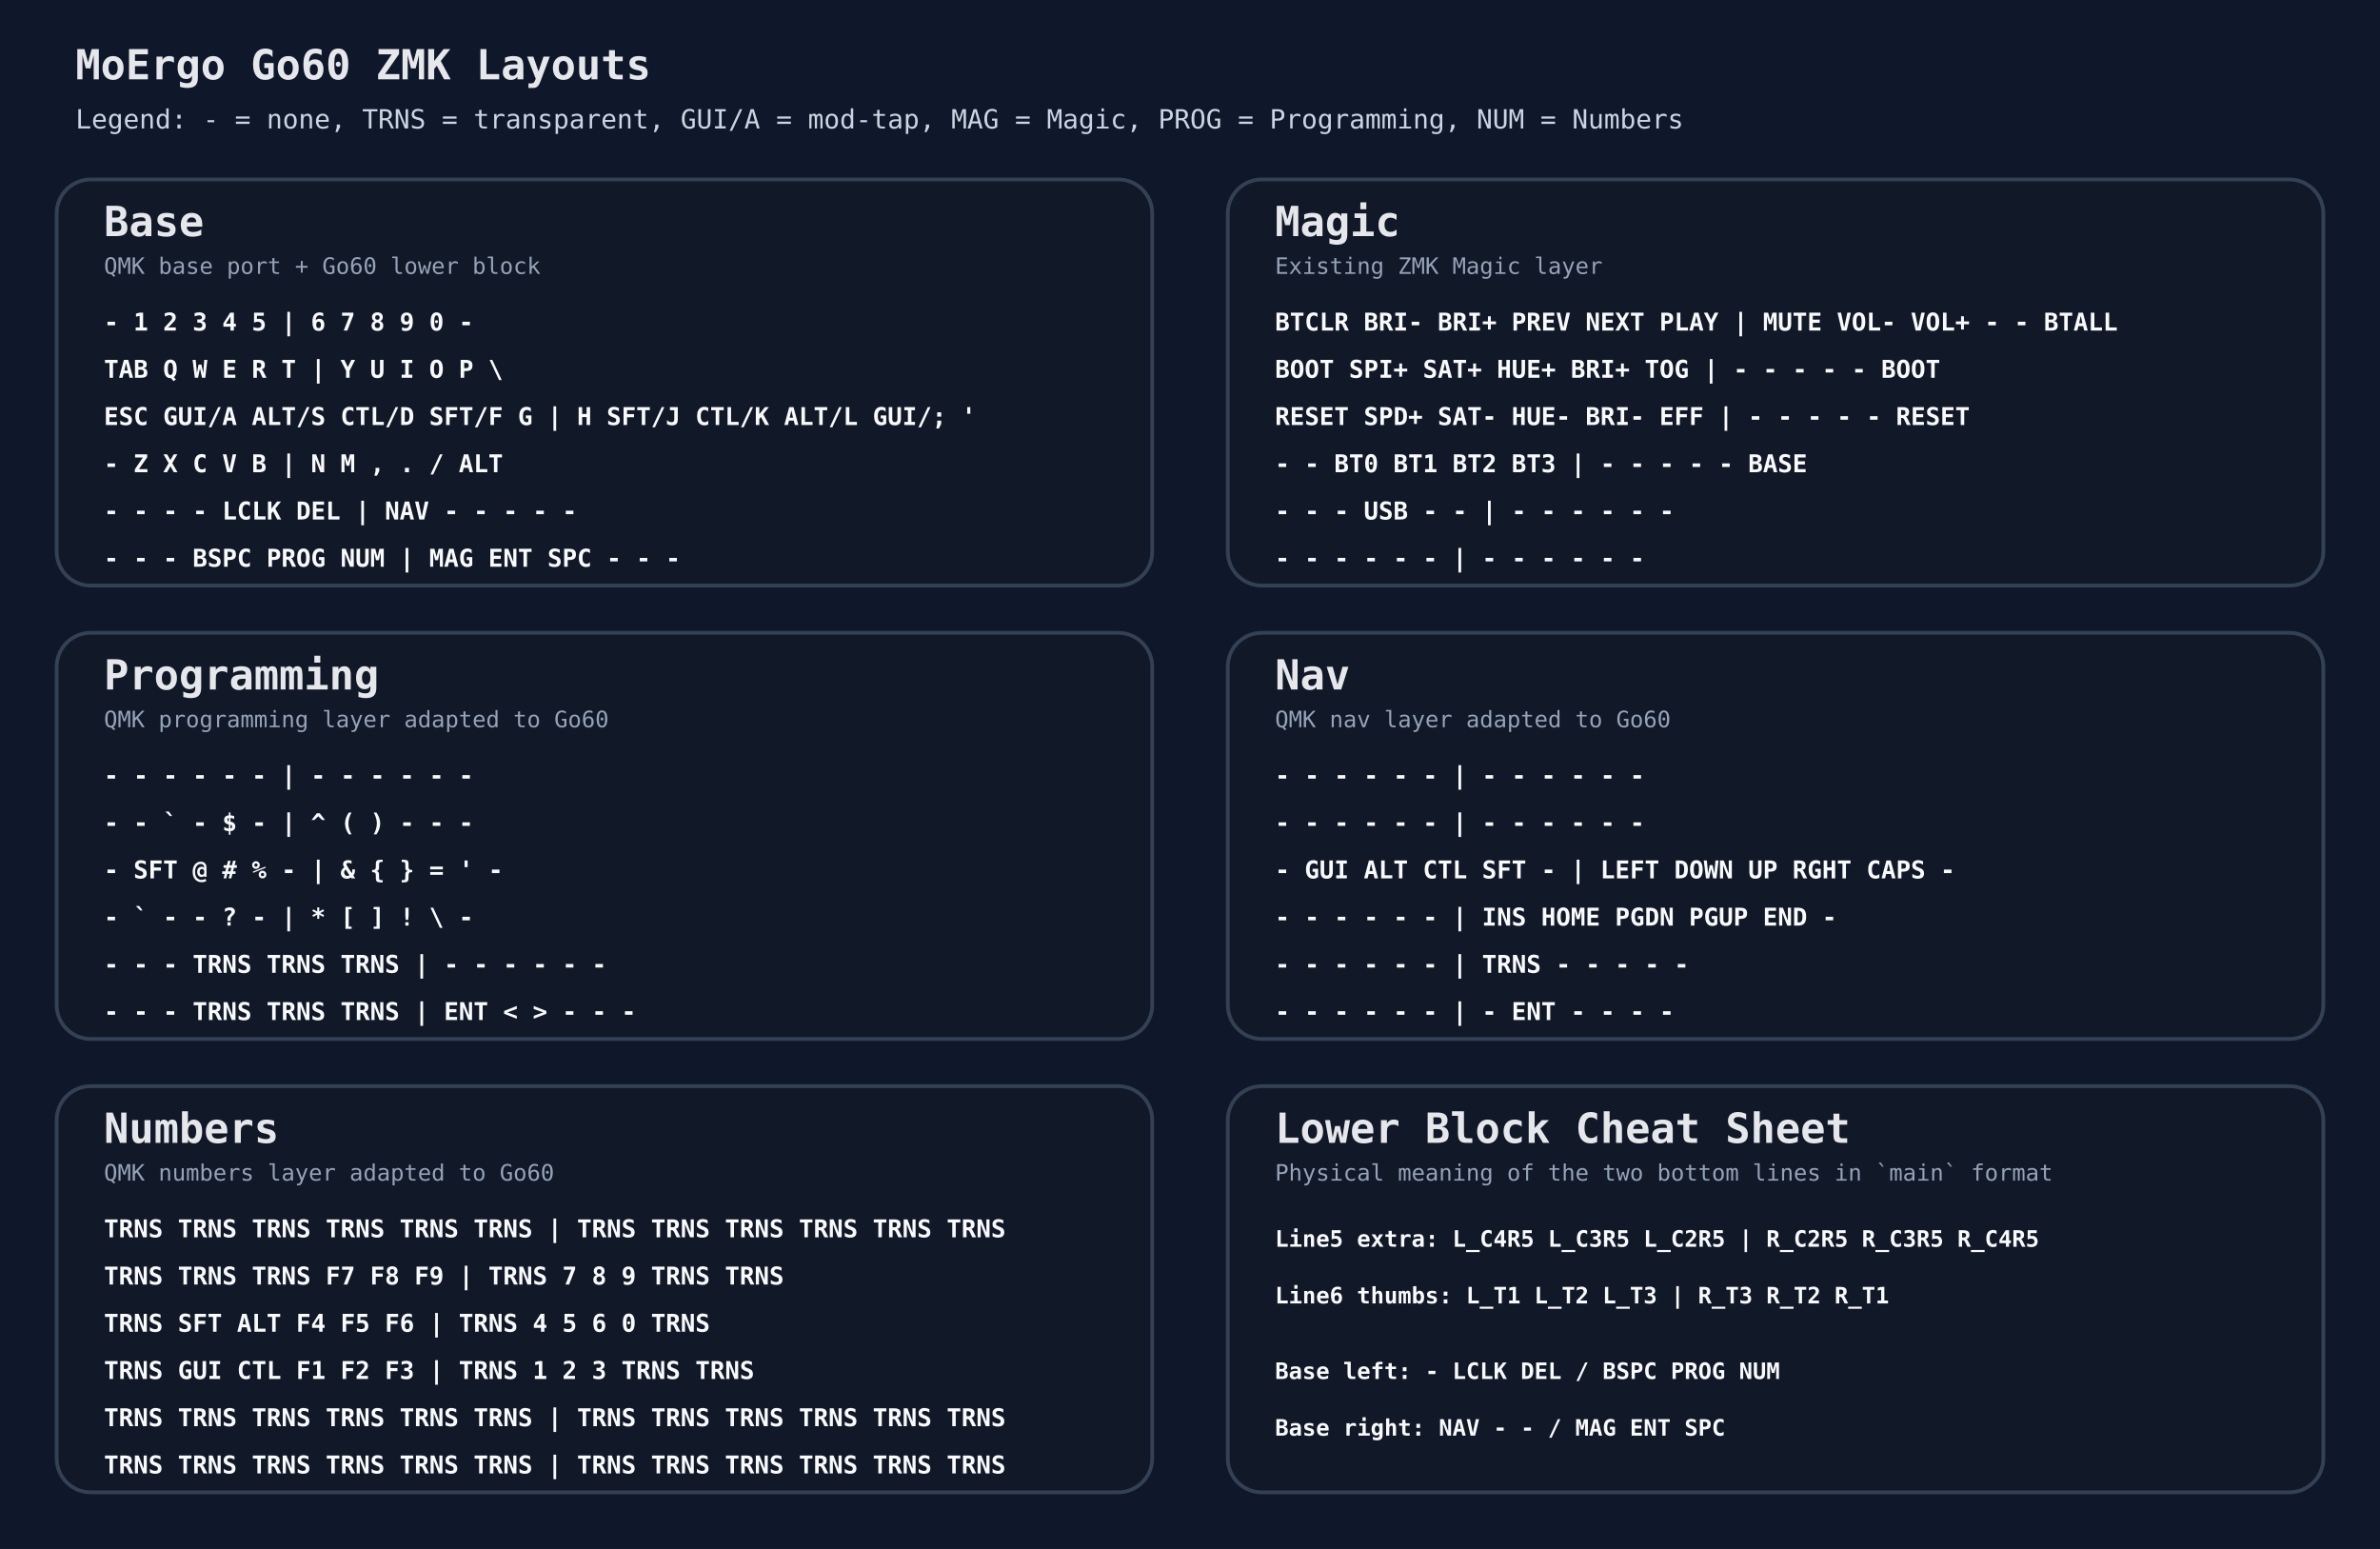
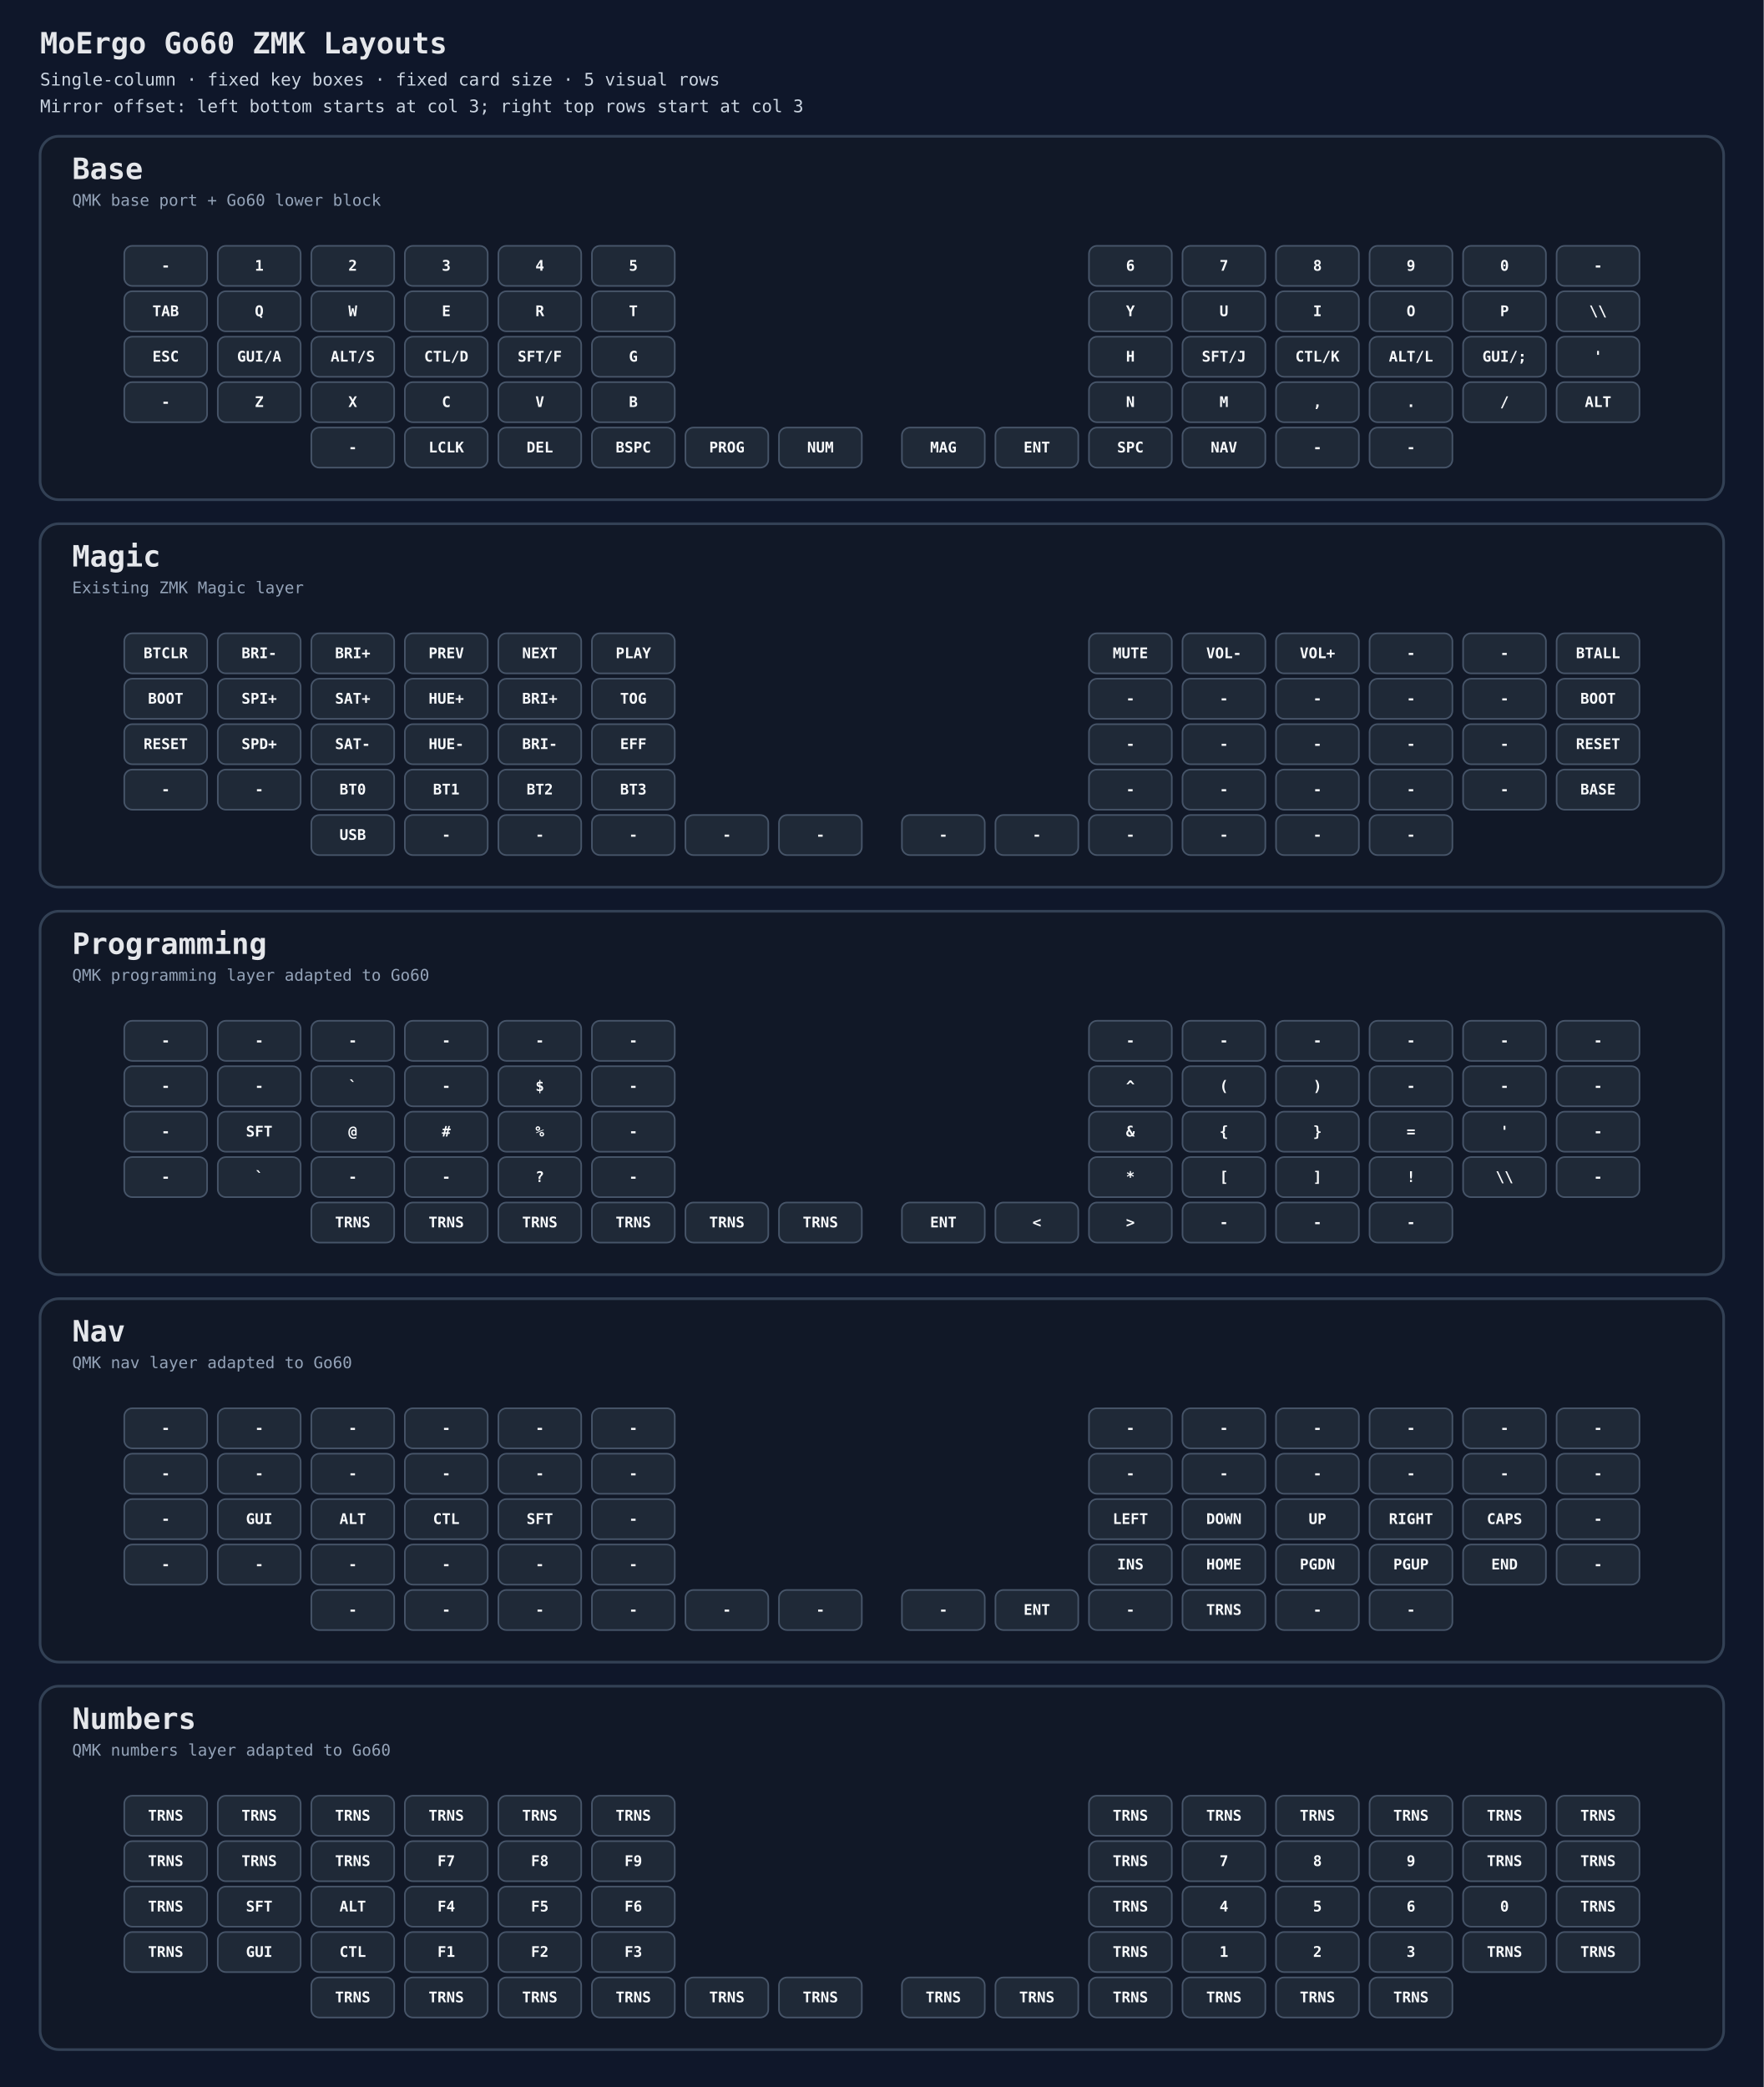
- <svg xmlns="http://www.w3.org/2000/svg" width="1260" height="820" viewBox="0 0 1260 820">
+ <svg xmlns="http://www.w3.org/2000/svg" width="1320" height="1562" viewBox="0 0 1320 1562">
  <style>
    .bg { fill: #0f172a; }
-     .card { fill: #111827; stroke: #334155; stroke-width: 2; rx: 18; ry: 18; }
+     .card { fill: #111827; stroke: #334155; stroke-width: 2; rx: 14; ry: 14; }
+     .key { fill: #1f2937; stroke: #475569; stroke-width: 1.2; rx: 6; ry: 6; }
    .title { fill: #e5e7eb; font: 700 22px ui-monospace, SFMono-Regular, Menlo, monospace; }
    .subtitle { fill: #94a3b8; font: 500 12px ui-monospace, SFMono-Regular, Menlo, monospace; }
-     .row { fill: #f8fafc; font: 600 13px ui-monospace, SFMono-Regular, Menlo, monospace; white-space: pre; }
-     .row-sm { fill: #f8fafc; font: 600 12px ui-monospace, SFMono-Regular, Menlo, monospace; white-space: pre; }
-     .legend { fill: #cbd5e1; font: 500 14px ui-monospace, SFMono-Regular, Menlo, monospace; }
+     .k { fill: #f8fafc; font: 600 11px ui-monospace, SFMono-Regular, Menlo, monospace; text-anchor: middle; dominant-baseline: middle; }
+     .legend { fill: #cbd5e1; font: 500 13px ui-monospace, SFMono-Regular, Menlo, monospace; }
  </style>
-   <rect class="bg" x="0" y="0" width="1260" height="820" />
-   <text class="title" x="40" y="42">MoErgo Go60 ZMK Layouts</text>
-   <text class="legend" x="40" y="68">Legend: - = none, TRNS = transparent, GUI/A = mod-tap, MAG = Magic, PROG = Programming, NUM = Numbers</text>
-   <rect class="card" x="30" y="95" width="580" height="215" />
-   <text class="title" x="55" y="125">Base</text>
-   <text class="subtitle" x="55" y="145">QMK base port + Go60 lower block</text>
-   <text class="row" x="55" y="175">-    1    2    3    4    5     |   6    7    8    9    0    -</text>
-   <text class="row" x="55" y="200">TAB  Q    W    E    R    T     |   Y    U    I    O    P    \</text>
-   <text class="row" x="55" y="225">ESC  GUI/A ALT/S CTL/D SFT/F G | H SFT/J CTL/K ALT/L GUI/; '</text>
-   <text class="row" x="55" y="250">-    Z    X    C    V    B     |   N    M    ,    .    /    ALT</text>
-   <text class="row" x="55" y="275">-    -    -    -    LCLK DEL   |   NAV  -    -    -    -    -</text>
-   <text class="row" x="55" y="300">-    -    -    BSPC PROG NUM   |   MAG  ENT  SPC  -    -    -</text>
-   <rect class="card" x="650" y="95" width="580" height="215" />
-   <text class="title" x="675" y="125">Magic</text>
-   <text class="subtitle" x="675" y="145">Existing ZMK Magic layer</text>
-   <text class="row" x="675" y="175">BTCLR BRI- BRI+ PREV NEXT PLAY | MUTE VOL- VOL+ - - BTALL</text>
-   <text class="row" x="675" y="200">BOOT  SPI+ SAT+ HUE+ BRI+ TOG  | -    -    -    -    - BOOT</text>
-   <text class="row" x="675" y="225">RESET SPD+ SAT- HUE- BRI- EFF  | -    -    -    -    - RESET</text>
-   <text class="row" x="675" y="250">-     -    BT0  BT1  BT2  BT3  | -    -    -    -    - BASE</text>
-   <text class="row" x="675" y="275">-    -    -    USB  -    -     |   -    -    -    -    -    -</text>
-   <text class="row" x="675" y="300">-    -    -    -    -    -     |   -    -    -    -    -    -</text>
-   <rect class="card" x="30" y="335" width="580" height="215" />
-   <text class="title" x="55" y="365">Programming</text>
-   <text class="subtitle" x="55" y="385">QMK programming layer adapted to Go60</text>
-   <text class="row" x="55" y="415">-    -    -    -    -    -    |   -    -    -    -    -    -</text>
-   <text class="row" x="55" y="440">-    -    `    -    $    -    |   ^    (    )    -    -    -</text>
-   <text class="row" x="55" y="465">-    SFT  @    #    %    -    |   &amp;    {    }    =    '    -</text>
-   <text class="row" x="55" y="490">-    `    -    -    ?    -    |   *    [    ]    !    \    -</text>
-   <text class="row" x="55" y="515">-    -    -    TRNS TRNS TRNS |   -    -    -    -    -    -</text>
-   <text class="row" x="55" y="540">-    -    -    TRNS TRNS TRNS |   ENT  &lt;    &gt;    -    -    -</text>
-   <rect class="card" x="650" y="335" width="580" height="215" />
-   <text class="title" x="675" y="365">Nav</text>
-   <text class="subtitle" x="675" y="385">QMK nav layer adapted to Go60</text>
-   <text class="row" x="675" y="415">-    -    -    -    -    -   |   -    -    -    -    -    -</text>
-   <text class="row" x="675" y="440">-    -    -    -    -    -   |   -    -    -    -    -    -</text>
-   <text class="row" x="675" y="465">-    GUI  ALT  CTL  SFT  -   |   LEFT DOWN UP   RGHT CAPS -</text>
-   <text class="row" x="675" y="490">-    -    -    -    -    -   |   INS  HOME PGDN PGUP END  -</text>
-   <text class="row" x="675" y="515">-    -    -    -    -    -   |   TRNS -    -    -    -    -</text>
-   <text class="row" x="675" y="540">-    -    -    -    -    -   |   -    ENT  -    -    -    -</text>
-   <rect class="card" x="30" y="575" width="580" height="215" />
-   <text class="title" x="55" y="605">Numbers</text>
-   <text class="subtitle" x="55" y="625">QMK numbers layer adapted to Go60</text>
-   <text class="row" x="55" y="655">TRNS TRNS TRNS TRNS TRNS TRNS | TRNS TRNS TRNS TRNS TRNS TRNS</text>
-   <text class="row" x="55" y="680">TRNS TRNS TRNS F7   F8   F9   | TRNS 7    8    9    TRNS TRNS</text>
-   <text class="row" x="55" y="705">TRNS SFT  ALT  F4   F5   F6   | TRNS 4    5    6    0    TRNS</text>
-   <text class="row" x="55" y="730">TRNS GUI  CTL  F1   F2   F3   | TRNS 1    2    3    TRNS TRNS</text>
-   <text class="row" x="55" y="755">TRNS TRNS TRNS TRNS TRNS TRNS | TRNS TRNS TRNS TRNS TRNS TRNS</text>
-   <text class="row" x="55" y="780">TRNS TRNS TRNS TRNS TRNS TRNS | TRNS TRNS TRNS TRNS TRNS TRNS</text>
-   <rect class="card" x="650" y="575" width="580" height="215" />
-   <text class="title" x="675" y="605">Lower Block Cheat Sheet</text>
-   <text class="subtitle" x="675" y="625">Physical meaning of the two bottom lines in `main` format</text>
-   <text class="row-sm" x="675" y="660">Line5 extra: L_C4R5 L_C3R5 L_C2R5 | R_C2R5 R_C3R5 R_C4R5</text>
-   <text class="row-sm" x="675" y="690">Line6 thumbs: L_T1 L_T2 L_T3 | R_T3 R_T2 R_T1</text>
-   <text class="row-sm" x="675" y="730">Base left:  - LCLK DEL / BSPC PROG NUM</text>
-   <text class="row-sm" x="675" y="760">Base right: NAV - - / MAG ENT SPC</text>
+   <rect class="bg" x="0" y="0" width="1320" height="1562" />
+   <text class="title" x="30" y="40">MoErgo Go60 ZMK Layouts</text>
+   <text class="legend" x="30" y="64">Single-column · fixed key boxes · fixed card size · 5 visual rows</text>
+   <text class="legend" x="30" y="84">Mirror offset: left bottom starts at col 3; right top rows start at col 3</text>
+   <g>
+     <rect class="card" x="30" y="102" width="1260" height="272" />
+     <text class="title" x="54" y="134">Base</text>
+     <text class="subtitle" x="54" y="154">QMK base port + Go60 lower block</text>
+     <rect class="key" x="93.0" y="184.0" width="62" height="30" />
+     <text class="k" x="124.0" y="199.5">-</text>
+     <rect class="key" x="163.0" y="184.0" width="62" height="30" />
+     <text class="k" x="194.0" y="199.5">1</text>
+     <rect class="key" x="233.0" y="184.0" width="62" height="30" />
+     <text class="k" x="264.0" y="199.5">2</text>
+     <rect class="key" x="303.0" y="184.0" width="62" height="30" />
+     <text class="k" x="334.0" y="199.5">3</text>
+     <rect class="key" x="373.0" y="184.0" width="62" height="30" />
+     <text class="k" x="404.0" y="199.5">4</text>
+     <rect class="key" x="443.0" y="184.0" width="62" height="30" />
+     <text class="k" x="474.0" y="199.5">5</text>
+     <rect class="key" x="815.0" y="184.0" width="62" height="30" />
+     <text class="k" x="846.0" y="199.5">6</text>
+     <rect class="key" x="885.0" y="184.0" width="62" height="30" />
+     <text class="k" x="916.0" y="199.5">7</text>
+     <rect class="key" x="955.0" y="184.0" width="62" height="30" />
+     <text class="k" x="986.0" y="199.5">8</text>
+     <rect class="key" x="1025.0" y="184.0" width="62" height="30" />
+     <text class="k" x="1056.0" y="199.5">9</text>
+     <rect class="key" x="1095.0" y="184.0" width="62" height="30" />
+     <text class="k" x="1126.0" y="199.5">0</text>
+     <rect class="key" x="1165.0" y="184.0" width="62" height="30" />
+     <text class="k" x="1196.0" y="199.5">-</text>
+     <rect class="key" x="93.0" y="218.0" width="62" height="30" />
+     <text class="k" x="124.0" y="233.5">TAB</text>
+     <rect class="key" x="163.0" y="218.0" width="62" height="30" />
+     <text class="k" x="194.0" y="233.5">Q</text>
+     <rect class="key" x="233.0" y="218.0" width="62" height="30" />
+     <text class="k" x="264.0" y="233.5">W</text>
+     <rect class="key" x="303.0" y="218.0" width="62" height="30" />
+     <text class="k" x="334.0" y="233.5">E</text>
+     <rect class="key" x="373.0" y="218.0" width="62" height="30" />
+     <text class="k" x="404.0" y="233.5">R</text>
+     <rect class="key" x="443.0" y="218.0" width="62" height="30" />
+     <text class="k" x="474.0" y="233.5">T</text>
+     <rect class="key" x="815.0" y="218.0" width="62" height="30" />
+     <text class="k" x="846.0" y="233.5">Y</text>
+     <rect class="key" x="885.0" y="218.0" width="62" height="30" />
+     <text class="k" x="916.0" y="233.5">U</text>
+     <rect class="key" x="955.0" y="218.0" width="62" height="30" />
+     <text class="k" x="986.0" y="233.5">I</text>
+     <rect class="key" x="1025.0" y="218.0" width="62" height="30" />
+     <text class="k" x="1056.0" y="233.5">O</text>
+     <rect class="key" x="1095.0" y="218.0" width="62" height="30" />
+     <text class="k" x="1126.0" y="233.5">P</text>
+     <rect class="key" x="1165.0" y="218.0" width="62" height="30" />
+     <text class="k" x="1196.0" y="233.5">\\</text>
+     <rect class="key" x="93.0" y="252.0" width="62" height="30" />
+     <text class="k" x="124.0" y="267.5">ESC</text>
+     <rect class="key" x="163.0" y="252.0" width="62" height="30" />
+     <text class="k" x="194.0" y="267.5">GUI/A</text>
+     <rect class="key" x="233.0" y="252.0" width="62" height="30" />
+     <text class="k" x="264.0" y="267.5">ALT/S</text>
+     <rect class="key" x="303.0" y="252.0" width="62" height="30" />
+     <text class="k" x="334.0" y="267.5">CTL/D</text>
+     <rect class="key" x="373.0" y="252.0" width="62" height="30" />
+     <text class="k" x="404.0" y="267.5">SFT/F</text>
+     <rect class="key" x="443.0" y="252.0" width="62" height="30" />
+     <text class="k" x="474.0" y="267.5">G</text>
+     <rect class="key" x="815.0" y="252.0" width="62" height="30" />
+     <text class="k" x="846.0" y="267.5">H</text>
+     <rect class="key" x="885.0" y="252.0" width="62" height="30" />
+     <text class="k" x="916.0" y="267.5">SFT/J</text>
+     <rect class="key" x="955.0" y="252.0" width="62" height="30" />
+     <text class="k" x="986.0" y="267.5">CTL/K</text>
+     <rect class="key" x="1025.0" y="252.0" width="62" height="30" />
+     <text class="k" x="1056.0" y="267.5">ALT/L</text>
+     <rect class="key" x="1095.0" y="252.0" width="62" height="30" />
+     <text class="k" x="1126.0" y="267.5">GUI/;</text>
+     <rect class="key" x="1165.0" y="252.0" width="62" height="30" />
+     <text class="k" x="1196.0" y="267.5">'</text>
+     <rect class="key" x="93.0" y="286.0" width="62" height="30" />
+     <text class="k" x="124.0" y="301.5">-</text>
+     <rect class="key" x="163.0" y="286.0" width="62" height="30" />
+     <text class="k" x="194.0" y="301.5">Z</text>
+     <rect class="key" x="233.0" y="286.0" width="62" height="30" />
+     <text class="k" x="264.0" y="301.5">X</text>
+     <rect class="key" x="303.0" y="286.0" width="62" height="30" />
+     <text class="k" x="334.0" y="301.5">C</text>
+     <rect class="key" x="373.0" y="286.0" width="62" height="30" />
+     <text class="k" x="404.0" y="301.5">V</text>
+     <rect class="key" x="443.0" y="286.0" width="62" height="30" />
+     <text class="k" x="474.0" y="301.5">B</text>
+     <rect class="key" x="815.0" y="286.0" width="62" height="30" />
+     <text class="k" x="846.0" y="301.5">N</text>
+     <rect class="key" x="885.0" y="286.0" width="62" height="30" />
+     <text class="k" x="916.0" y="301.5">M</text>
+     <rect class="key" x="955.0" y="286.0" width="62" height="30" />
+     <text class="k" x="986.0" y="301.5">,</text>
+     <rect class="key" x="1025.0" y="286.0" width="62" height="30" />
+     <text class="k" x="1056.0" y="301.5">.</text>
+     <rect class="key" x="1095.0" y="286.0" width="62" height="30" />
+     <text class="k" x="1126.0" y="301.5">/</text>
+     <rect class="key" x="1165.0" y="286.0" width="62" height="30" />
+     <text class="k" x="1196.0" y="301.5">ALT</text>
+     <rect class="key" x="233.0" y="320.0" width="62" height="30" />
+     <text class="k" x="264.0" y="335.5">-</text>
+     <rect class="key" x="303.0" y="320.0" width="62" height="30" />
+     <text class="k" x="334.0" y="335.5">LCLK</text>
+     <rect class="key" x="373.0" y="320.0" width="62" height="30" />
+     <text class="k" x="404.0" y="335.5">DEL</text>
+     <rect class="key" x="443.0" y="320.0" width="62" height="30" />
+     <text class="k" x="474.0" y="335.5">BSPC</text>
+     <rect class="key" x="513.0" y="320.0" width="62" height="30" />
+     <text class="k" x="544.0" y="335.5">PROG</text>
+     <rect class="key" x="583.0" y="320.0" width="62" height="30" />
+     <text class="k" x="614.0" y="335.5">NUM</text>
+     <rect class="key" x="675.0" y="320.0" width="62" height="30" />
+     <text class="k" x="706.0" y="335.5">MAG</text>
+     <rect class="key" x="745.0" y="320.0" width="62" height="30" />
+     <text class="k" x="776.0" y="335.5">ENT</text>
+     <rect class="key" x="815.0" y="320.0" width="62" height="30" />
+     <text class="k" x="846.0" y="335.5">SPC</text>
+     <rect class="key" x="885.0" y="320.0" width="62" height="30" />
+     <text class="k" x="916.0" y="335.5">NAV</text>
+     <rect class="key" x="955.0" y="320.0" width="62" height="30" />
+     <text class="k" x="986.0" y="335.5">-</text>
+     <rect class="key" x="1025.0" y="320.0" width="62" height="30" />
+     <text class="k" x="1056.0" y="335.5">-</text>
+   </g>
+   <g>
+     <rect class="card" x="30" y="392" width="1260" height="272" />
+     <text class="title" x="54" y="424">Magic</text>
+     <text class="subtitle" x="54" y="444">Existing ZMK Magic layer</text>
+     <rect class="key" x="93.0" y="474.0" width="62" height="30" />
+     <text class="k" x="124.0" y="489.5">BTCLR</text>
+     <rect class="key" x="163.0" y="474.0" width="62" height="30" />
+     <text class="k" x="194.0" y="489.5">BRI-</text>
+     <rect class="key" x="233.0" y="474.0" width="62" height="30" />
+     <text class="k" x="264.0" y="489.5">BRI+</text>
+     <rect class="key" x="303.0" y="474.0" width="62" height="30" />
+     <text class="k" x="334.0" y="489.5">PREV</text>
+     <rect class="key" x="373.0" y="474.0" width="62" height="30" />
+     <text class="k" x="404.0" y="489.5">NEXT</text>
+     <rect class="key" x="443.0" y="474.0" width="62" height="30" />
+     <text class="k" x="474.0" y="489.5">PLAY</text>
+     <rect class="key" x="815.0" y="474.0" width="62" height="30" />
+     <text class="k" x="846.0" y="489.5">MUTE</text>
+     <rect class="key" x="885.0" y="474.0" width="62" height="30" />
+     <text class="k" x="916.0" y="489.5">VOL-</text>
+     <rect class="key" x="955.0" y="474.0" width="62" height="30" />
+     <text class="k" x="986.0" y="489.5">VOL+</text>
+     <rect class="key" x="1025.0" y="474.0" width="62" height="30" />
+     <text class="k" x="1056.0" y="489.5">-</text>
+     <rect class="key" x="1095.0" y="474.0" width="62" height="30" />
+     <text class="k" x="1126.0" y="489.5">-</text>
+     <rect class="key" x="1165.0" y="474.0" width="62" height="30" />
+     <text class="k" x="1196.0" y="489.5">BTALL</text>
+     <rect class="key" x="93.0" y="508.0" width="62" height="30" />
+     <text class="k" x="124.0" y="523.5">BOOT</text>
+     <rect class="key" x="163.0" y="508.0" width="62" height="30" />
+     <text class="k" x="194.0" y="523.5">SPI+</text>
+     <rect class="key" x="233.0" y="508.0" width="62" height="30" />
+     <text class="k" x="264.0" y="523.5">SAT+</text>
+     <rect class="key" x="303.0" y="508.0" width="62" height="30" />
+     <text class="k" x="334.0" y="523.5">HUE+</text>
+     <rect class="key" x="373.0" y="508.0" width="62" height="30" />
+     <text class="k" x="404.0" y="523.5">BRI+</text>
+     <rect class="key" x="443.0" y="508.0" width="62" height="30" />
+     <text class="k" x="474.0" y="523.5">TOG</text>
+     <rect class="key" x="815.0" y="508.0" width="62" height="30" />
+     <text class="k" x="846.0" y="523.5">-</text>
+     <rect class="key" x="885.0" y="508.0" width="62" height="30" />
+     <text class="k" x="916.0" y="523.5">-</text>
+     <rect class="key" x="955.0" y="508.0" width="62" height="30" />
+     <text class="k" x="986.0" y="523.5">-</text>
+     <rect class="key" x="1025.0" y="508.0" width="62" height="30" />
+     <text class="k" x="1056.0" y="523.5">-</text>
+     <rect class="key" x="1095.0" y="508.0" width="62" height="30" />
+     <text class="k" x="1126.0" y="523.5">-</text>
+     <rect class="key" x="1165.0" y="508.0" width="62" height="30" />
+     <text class="k" x="1196.0" y="523.5">BOOT</text>
+     <rect class="key" x="93.0" y="542.0" width="62" height="30" />
+     <text class="k" x="124.0" y="557.5">RESET</text>
+     <rect class="key" x="163.0" y="542.0" width="62" height="30" />
+     <text class="k" x="194.0" y="557.5">SPD+</text>
+     <rect class="key" x="233.0" y="542.0" width="62" height="30" />
+     <text class="k" x="264.0" y="557.5">SAT-</text>
+     <rect class="key" x="303.0" y="542.0" width="62" height="30" />
+     <text class="k" x="334.0" y="557.5">HUE-</text>
+     <rect class="key" x="373.0" y="542.0" width="62" height="30" />
+     <text class="k" x="404.0" y="557.5">BRI-</text>
+     <rect class="key" x="443.0" y="542.0" width="62" height="30" />
+     <text class="k" x="474.0" y="557.5">EFF</text>
+     <rect class="key" x="815.0" y="542.0" width="62" height="30" />
+     <text class="k" x="846.0" y="557.5">-</text>
+     <rect class="key" x="885.0" y="542.0" width="62" height="30" />
+     <text class="k" x="916.0" y="557.5">-</text>
+     <rect class="key" x="955.0" y="542.0" width="62" height="30" />
+     <text class="k" x="986.0" y="557.5">-</text>
+     <rect class="key" x="1025.0" y="542.0" width="62" height="30" />
+     <text class="k" x="1056.0" y="557.5">-</text>
+     <rect class="key" x="1095.0" y="542.0" width="62" height="30" />
+     <text class="k" x="1126.0" y="557.5">-</text>
+     <rect class="key" x="1165.0" y="542.0" width="62" height="30" />
+     <text class="k" x="1196.0" y="557.5">RESET</text>
+     <rect class="key" x="93.0" y="576.0" width="62" height="30" />
+     <text class="k" x="124.0" y="591.5">-</text>
+     <rect class="key" x="163.0" y="576.0" width="62" height="30" />
+     <text class="k" x="194.0" y="591.5">-</text>
+     <rect class="key" x="233.0" y="576.0" width="62" height="30" />
+     <text class="k" x="264.0" y="591.5">BT0</text>
+     <rect class="key" x="303.0" y="576.0" width="62" height="30" />
+     <text class="k" x="334.0" y="591.5">BT1</text>
+     <rect class="key" x="373.0" y="576.0" width="62" height="30" />
+     <text class="k" x="404.0" y="591.5">BT2</text>
+     <rect class="key" x="443.0" y="576.0" width="62" height="30" />
+     <text class="k" x="474.0" y="591.5">BT3</text>
+     <rect class="key" x="815.0" y="576.0" width="62" height="30" />
+     <text class="k" x="846.0" y="591.5">-</text>
+     <rect class="key" x="885.0" y="576.0" width="62" height="30" />
+     <text class="k" x="916.0" y="591.5">-</text>
+     <rect class="key" x="955.0" y="576.0" width="62" height="30" />
+     <text class="k" x="986.0" y="591.5">-</text>
+     <rect class="key" x="1025.0" y="576.0" width="62" height="30" />
+     <text class="k" x="1056.0" y="591.5">-</text>
+     <rect class="key" x="1095.0" y="576.0" width="62" height="30" />
+     <text class="k" x="1126.0" y="591.5">-</text>
+     <rect class="key" x="1165.0" y="576.0" width="62" height="30" />
+     <text class="k" x="1196.0" y="591.5">BASE</text>
+     <rect class="key" x="233.0" y="610.0" width="62" height="30" />
+     <text class="k" x="264.0" y="625.5">USB</text>
+     <rect class="key" x="303.0" y="610.0" width="62" height="30" />
+     <text class="k" x="334.0" y="625.5">-</text>
+     <rect class="key" x="373.0" y="610.0" width="62" height="30" />
+     <text class="k" x="404.0" y="625.5">-</text>
+     <rect class="key" x="443.0" y="610.0" width="62" height="30" />
+     <text class="k" x="474.0" y="625.5">-</text>
+     <rect class="key" x="513.0" y="610.0" width="62" height="30" />
+     <text class="k" x="544.0" y="625.5">-</text>
+     <rect class="key" x="583.0" y="610.0" width="62" height="30" />
+     <text class="k" x="614.0" y="625.5">-</text>
+     <rect class="key" x="675.0" y="610.0" width="62" height="30" />
+     <text class="k" x="706.0" y="625.5">-</text>
+     <rect class="key" x="745.0" y="610.0" width="62" height="30" />
+     <text class="k" x="776.0" y="625.5">-</text>
+     <rect class="key" x="815.0" y="610.0" width="62" height="30" />
+     <text class="k" x="846.0" y="625.5">-</text>
+     <rect class="key" x="885.0" y="610.0" width="62" height="30" />
+     <text class="k" x="916.0" y="625.5">-</text>
+     <rect class="key" x="955.0" y="610.0" width="62" height="30" />
+     <text class="k" x="986.0" y="625.5">-</text>
+     <rect class="key" x="1025.0" y="610.0" width="62" height="30" />
+     <text class="k" x="1056.0" y="625.5">-</text>
+   </g>
+   <g>
+     <rect class="card" x="30" y="682" width="1260" height="272" />
+     <text class="title" x="54" y="714">Programming</text>
+     <text class="subtitle" x="54" y="734">QMK programming layer adapted to Go60</text>
+     <rect class="key" x="93.0" y="764.0" width="62" height="30" />
+     <text class="k" x="124.0" y="779.5">-</text>
+     <rect class="key" x="163.0" y="764.0" width="62" height="30" />
+     <text class="k" x="194.0" y="779.5">-</text>
+     <rect class="key" x="233.0" y="764.0" width="62" height="30" />
+     <text class="k" x="264.0" y="779.5">-</text>
+     <rect class="key" x="303.0" y="764.0" width="62" height="30" />
+     <text class="k" x="334.0" y="779.5">-</text>
+     <rect class="key" x="373.0" y="764.0" width="62" height="30" />
+     <text class="k" x="404.0" y="779.5">-</text>
+     <rect class="key" x="443.0" y="764.0" width="62" height="30" />
+     <text class="k" x="474.0" y="779.5">-</text>
+     <rect class="key" x="815.0" y="764.0" width="62" height="30" />
+     <text class="k" x="846.0" y="779.5">-</text>
+     <rect class="key" x="885.0" y="764.0" width="62" height="30" />
+     <text class="k" x="916.0" y="779.5">-</text>
+     <rect class="key" x="955.0" y="764.0" width="62" height="30" />
+     <text class="k" x="986.0" y="779.5">-</text>
+     <rect class="key" x="1025.0" y="764.0" width="62" height="30" />
+     <text class="k" x="1056.0" y="779.5">-</text>
+     <rect class="key" x="1095.0" y="764.0" width="62" height="30" />
+     <text class="k" x="1126.0" y="779.5">-</text>
+     <rect class="key" x="1165.0" y="764.0" width="62" height="30" />
+     <text class="k" x="1196.0" y="779.5">-</text>
+     <rect class="key" x="93.0" y="798.0" width="62" height="30" />
+     <text class="k" x="124.0" y="813.5">-</text>
+     <rect class="key" x="163.0" y="798.0" width="62" height="30" />
+     <text class="k" x="194.0" y="813.5">-</text>
+     <rect class="key" x="233.0" y="798.0" width="62" height="30" />
+     <text class="k" x="264.0" y="813.5">`</text>
+     <rect class="key" x="303.0" y="798.0" width="62" height="30" />
+     <text class="k" x="334.0" y="813.5">-</text>
+     <rect class="key" x="373.0" y="798.0" width="62" height="30" />
+     <text class="k" x="404.0" y="813.5">$</text>
+     <rect class="key" x="443.0" y="798.0" width="62" height="30" />
+     <text class="k" x="474.0" y="813.5">-</text>
+     <rect class="key" x="815.0" y="798.0" width="62" height="30" />
+     <text class="k" x="846.0" y="813.5">^</text>
+     <rect class="key" x="885.0" y="798.0" width="62" height="30" />
+     <text class="k" x="916.0" y="813.5">(</text>
+     <rect class="key" x="955.0" y="798.0" width="62" height="30" />
+     <text class="k" x="986.0" y="813.5">)</text>
+     <rect class="key" x="1025.0" y="798.0" width="62" height="30" />
+     <text class="k" x="1056.0" y="813.5">-</text>
+     <rect class="key" x="1095.0" y="798.0" width="62" height="30" />
+     <text class="k" x="1126.0" y="813.5">-</text>
+     <rect class="key" x="1165.0" y="798.0" width="62" height="30" />
+     <text class="k" x="1196.0" y="813.5">-</text>
+     <rect class="key" x="93.0" y="832.0" width="62" height="30" />
+     <text class="k" x="124.0" y="847.5">-</text>
+     <rect class="key" x="163.0" y="832.0" width="62" height="30" />
+     <text class="k" x="194.0" y="847.5">SFT</text>
+     <rect class="key" x="233.0" y="832.0" width="62" height="30" />
+     <text class="k" x="264.0" y="847.5">@</text>
+     <rect class="key" x="303.0" y="832.0" width="62" height="30" />
+     <text class="k" x="334.0" y="847.5">#</text>
+     <rect class="key" x="373.0" y="832.0" width="62" height="30" />
+     <text class="k" x="404.0" y="847.5">%</text>
+     <rect class="key" x="443.0" y="832.0" width="62" height="30" />
+     <text class="k" x="474.0" y="847.5">-</text>
+     <rect class="key" x="815.0" y="832.0" width="62" height="30" />
+     <text class="k" x="846.0" y="847.5">&amp;</text>
+     <rect class="key" x="885.0" y="832.0" width="62" height="30" />
+     <text class="k" x="916.0" y="847.5">{</text>
+     <rect class="key" x="955.0" y="832.0" width="62" height="30" />
+     <text class="k" x="986.0" y="847.5">}</text>
+     <rect class="key" x="1025.0" y="832.0" width="62" height="30" />
+     <text class="k" x="1056.0" y="847.5">=</text>
+     <rect class="key" x="1095.0" y="832.0" width="62" height="30" />
+     <text class="k" x="1126.0" y="847.5">'</text>
+     <rect class="key" x="1165.0" y="832.0" width="62" height="30" />
+     <text class="k" x="1196.0" y="847.5">-</text>
+     <rect class="key" x="93.0" y="866.0" width="62" height="30" />
+     <text class="k" x="124.0" y="881.5">-</text>
+     <rect class="key" x="163.0" y="866.0" width="62" height="30" />
+     <text class="k" x="194.0" y="881.5">`</text>
+     <rect class="key" x="233.0" y="866.0" width="62" height="30" />
+     <text class="k" x="264.0" y="881.5">-</text>
+     <rect class="key" x="303.0" y="866.0" width="62" height="30" />
+     <text class="k" x="334.0" y="881.5">-</text>
+     <rect class="key" x="373.0" y="866.0" width="62" height="30" />
+     <text class="k" x="404.0" y="881.5">?</text>
+     <rect class="key" x="443.0" y="866.0" width="62" height="30" />
+     <text class="k" x="474.0" y="881.5">-</text>
+     <rect class="key" x="815.0" y="866.0" width="62" height="30" />
+     <text class="k" x="846.0" y="881.5">*</text>
+     <rect class="key" x="885.0" y="866.0" width="62" height="30" />
+     <text class="k" x="916.0" y="881.5">[</text>
+     <rect class="key" x="955.0" y="866.0" width="62" height="30" />
+     <text class="k" x="986.0" y="881.5">]</text>
+     <rect class="key" x="1025.0" y="866.0" width="62" height="30" />
+     <text class="k" x="1056.0" y="881.5">!</text>
+     <rect class="key" x="1095.0" y="866.0" width="62" height="30" />
+     <text class="k" x="1126.0" y="881.5">\\</text>
+     <rect class="key" x="1165.0" y="866.0" width="62" height="30" />
+     <text class="k" x="1196.0" y="881.5">-</text>
+     <rect class="key" x="233.0" y="900.0" width="62" height="30" />
+     <text class="k" x="264.0" y="915.5">TRNS</text>
+     <rect class="key" x="303.0" y="900.0" width="62" height="30" />
+     <text class="k" x="334.0" y="915.5">TRNS</text>
+     <rect class="key" x="373.0" y="900.0" width="62" height="30" />
+     <text class="k" x="404.0" y="915.5">TRNS</text>
+     <rect class="key" x="443.0" y="900.0" width="62" height="30" />
+     <text class="k" x="474.0" y="915.5">TRNS</text>
+     <rect class="key" x="513.0" y="900.0" width="62" height="30" />
+     <text class="k" x="544.0" y="915.5">TRNS</text>
+     <rect class="key" x="583.0" y="900.0" width="62" height="30" />
+     <text class="k" x="614.0" y="915.5">TRNS</text>
+     <rect class="key" x="675.0" y="900.0" width="62" height="30" />
+     <text class="k" x="706.0" y="915.5">ENT</text>
+     <rect class="key" x="745.0" y="900.0" width="62" height="30" />
+     <text class="k" x="776.0" y="915.5">&lt;</text>
+     <rect class="key" x="815.0" y="900.0" width="62" height="30" />
+     <text class="k" x="846.0" y="915.5">&gt;</text>
+     <rect class="key" x="885.0" y="900.0" width="62" height="30" />
+     <text class="k" x="916.0" y="915.5">-</text>
+     <rect class="key" x="955.0" y="900.0" width="62" height="30" />
+     <text class="k" x="986.0" y="915.5">-</text>
+     <rect class="key" x="1025.0" y="900.0" width="62" height="30" />
+     <text class="k" x="1056.0" y="915.5">-</text>
+   </g>
+   <g>
+     <rect class="card" x="30" y="972" width="1260" height="272" />
+     <text class="title" x="54" y="1004">Nav</text>
+     <text class="subtitle" x="54" y="1024">QMK nav layer adapted to Go60</text>
+     <rect class="key" x="93.0" y="1054.0" width="62" height="30" />
+     <text class="k" x="124.0" y="1069.5">-</text>
+     <rect class="key" x="163.0" y="1054.0" width="62" height="30" />
+     <text class="k" x="194.0" y="1069.5">-</text>
+     <rect class="key" x="233.0" y="1054.0" width="62" height="30" />
+     <text class="k" x="264.0" y="1069.5">-</text>
+     <rect class="key" x="303.0" y="1054.0" width="62" height="30" />
+     <text class="k" x="334.0" y="1069.5">-</text>
+     <rect class="key" x="373.0" y="1054.0" width="62" height="30" />
+     <text class="k" x="404.0" y="1069.5">-</text>
+     <rect class="key" x="443.0" y="1054.0" width="62" height="30" />
+     <text class="k" x="474.0" y="1069.5">-</text>
+     <rect class="key" x="815.0" y="1054.0" width="62" height="30" />
+     <text class="k" x="846.0" y="1069.5">-</text>
+     <rect class="key" x="885.0" y="1054.0" width="62" height="30" />
+     <text class="k" x="916.0" y="1069.5">-</text>
+     <rect class="key" x="955.0" y="1054.0" width="62" height="30" />
+     <text class="k" x="986.0" y="1069.5">-</text>
+     <rect class="key" x="1025.0" y="1054.0" width="62" height="30" />
+     <text class="k" x="1056.0" y="1069.5">-</text>
+     <rect class="key" x="1095.0" y="1054.0" width="62" height="30" />
+     <text class="k" x="1126.0" y="1069.5">-</text>
+     <rect class="key" x="1165.0" y="1054.0" width="62" height="30" />
+     <text class="k" x="1196.0" y="1069.5">-</text>
+     <rect class="key" x="93.0" y="1088.0" width="62" height="30" />
+     <text class="k" x="124.0" y="1103.5">-</text>
+     <rect class="key" x="163.0" y="1088.0" width="62" height="30" />
+     <text class="k" x="194.0" y="1103.5">-</text>
+     <rect class="key" x="233.0" y="1088.0" width="62" height="30" />
+     <text class="k" x="264.0" y="1103.5">-</text>
+     <rect class="key" x="303.0" y="1088.0" width="62" height="30" />
+     <text class="k" x="334.0" y="1103.5">-</text>
+     <rect class="key" x="373.0" y="1088.0" width="62" height="30" />
+     <text class="k" x="404.0" y="1103.5">-</text>
+     <rect class="key" x="443.0" y="1088.0" width="62" height="30" />
+     <text class="k" x="474.0" y="1103.5">-</text>
+     <rect class="key" x="815.0" y="1088.0" width="62" height="30" />
+     <text class="k" x="846.0" y="1103.5">-</text>
+     <rect class="key" x="885.0" y="1088.0" width="62" height="30" />
+     <text class="k" x="916.0" y="1103.5">-</text>
+     <rect class="key" x="955.0" y="1088.0" width="62" height="30" />
+     <text class="k" x="986.0" y="1103.5">-</text>
+     <rect class="key" x="1025.0" y="1088.0" width="62" height="30" />
+     <text class="k" x="1056.0" y="1103.5">-</text>
+     <rect class="key" x="1095.0" y="1088.0" width="62" height="30" />
+     <text class="k" x="1126.0" y="1103.5">-</text>
+     <rect class="key" x="1165.0" y="1088.0" width="62" height="30" />
+     <text class="k" x="1196.0" y="1103.5">-</text>
+     <rect class="key" x="93.0" y="1122.0" width="62" height="30" />
+     <text class="k" x="124.0" y="1137.5">-</text>
+     <rect class="key" x="163.0" y="1122.0" width="62" height="30" />
+     <text class="k" x="194.0" y="1137.5">GUI</text>
+     <rect class="key" x="233.0" y="1122.0" width="62" height="30" />
+     <text class="k" x="264.0" y="1137.5">ALT</text>
+     <rect class="key" x="303.0" y="1122.0" width="62" height="30" />
+     <text class="k" x="334.0" y="1137.5">CTL</text>
+     <rect class="key" x="373.0" y="1122.0" width="62" height="30" />
+     <text class="k" x="404.0" y="1137.5">SFT</text>
+     <rect class="key" x="443.0" y="1122.0" width="62" height="30" />
+     <text class="k" x="474.0" y="1137.5">-</text>
+     <rect class="key" x="815.0" y="1122.0" width="62" height="30" />
+     <text class="k" x="846.0" y="1137.5">LEFT</text>
+     <rect class="key" x="885.0" y="1122.0" width="62" height="30" />
+     <text class="k" x="916.0" y="1137.5">DOWN</text>
+     <rect class="key" x="955.0" y="1122.0" width="62" height="30" />
+     <text class="k" x="986.0" y="1137.5">UP</text>
+     <rect class="key" x="1025.0" y="1122.0" width="62" height="30" />
+     <text class="k" x="1056.0" y="1137.5">RIGHT</text>
+     <rect class="key" x="1095.0" y="1122.0" width="62" height="30" />
+     <text class="k" x="1126.0" y="1137.5">CAPS</text>
+     <rect class="key" x="1165.0" y="1122.0" width="62" height="30" />
+     <text class="k" x="1196.0" y="1137.5">-</text>
+     <rect class="key" x="93.0" y="1156.0" width="62" height="30" />
+     <text class="k" x="124.0" y="1171.5">-</text>
+     <rect class="key" x="163.0" y="1156.0" width="62" height="30" />
+     <text class="k" x="194.0" y="1171.5">-</text>
+     <rect class="key" x="233.0" y="1156.0" width="62" height="30" />
+     <text class="k" x="264.0" y="1171.5">-</text>
+     <rect class="key" x="303.0" y="1156.0" width="62" height="30" />
+     <text class="k" x="334.0" y="1171.5">-</text>
+     <rect class="key" x="373.0" y="1156.0" width="62" height="30" />
+     <text class="k" x="404.0" y="1171.5">-</text>
+     <rect class="key" x="443.0" y="1156.0" width="62" height="30" />
+     <text class="k" x="474.0" y="1171.5">-</text>
+     <rect class="key" x="815.0" y="1156.0" width="62" height="30" />
+     <text class="k" x="846.0" y="1171.5">INS</text>
+     <rect class="key" x="885.0" y="1156.0" width="62" height="30" />
+     <text class="k" x="916.0" y="1171.5">HOME</text>
+     <rect class="key" x="955.0" y="1156.0" width="62" height="30" />
+     <text class="k" x="986.0" y="1171.5">PGDN</text>
+     <rect class="key" x="1025.0" y="1156.0" width="62" height="30" />
+     <text class="k" x="1056.0" y="1171.5">PGUP</text>
+     <rect class="key" x="1095.0" y="1156.0" width="62" height="30" />
+     <text class="k" x="1126.0" y="1171.5">END</text>
+     <rect class="key" x="1165.0" y="1156.0" width="62" height="30" />
+     <text class="k" x="1196.0" y="1171.5">-</text>
+     <rect class="key" x="233.0" y="1190.0" width="62" height="30" />
+     <text class="k" x="264.0" y="1205.5">-</text>
+     <rect class="key" x="303.0" y="1190.0" width="62" height="30" />
+     <text class="k" x="334.0" y="1205.5">-</text>
+     <rect class="key" x="373.0" y="1190.0" width="62" height="30" />
+     <text class="k" x="404.0" y="1205.5">-</text>
+     <rect class="key" x="443.0" y="1190.0" width="62" height="30" />
+     <text class="k" x="474.0" y="1205.5">-</text>
+     <rect class="key" x="513.0" y="1190.0" width="62" height="30" />
+     <text class="k" x="544.0" y="1205.5">-</text>
+     <rect class="key" x="583.0" y="1190.0" width="62" height="30" />
+     <text class="k" x="614.0" y="1205.5">-</text>
+     <rect class="key" x="675.0" y="1190.0" width="62" height="30" />
+     <text class="k" x="706.0" y="1205.5">-</text>
+     <rect class="key" x="745.0" y="1190.0" width="62" height="30" />
+     <text class="k" x="776.0" y="1205.5">ENT</text>
+     <rect class="key" x="815.0" y="1190.0" width="62" height="30" />
+     <text class="k" x="846.0" y="1205.5">-</text>
+     <rect class="key" x="885.0" y="1190.0" width="62" height="30" />
+     <text class="k" x="916.0" y="1205.5">TRNS</text>
+     <rect class="key" x="955.0" y="1190.0" width="62" height="30" />
+     <text class="k" x="986.0" y="1205.5">-</text>
+     <rect class="key" x="1025.0" y="1190.0" width="62" height="30" />
+     <text class="k" x="1056.0" y="1205.5">-</text>
+   </g>
+   <g>
+     <rect class="card" x="30" y="1262" width="1260" height="272" />
+     <text class="title" x="54" y="1294">Numbers</text>
+     <text class="subtitle" x="54" y="1314">QMK numbers layer adapted to Go60</text>
+     <rect class="key" x="93.0" y="1344.0" width="62" height="30" />
+     <text class="k" x="124.0" y="1359.5">TRNS</text>
+     <rect class="key" x="163.0" y="1344.0" width="62" height="30" />
+     <text class="k" x="194.0" y="1359.5">TRNS</text>
+     <rect class="key" x="233.0" y="1344.0" width="62" height="30" />
+     <text class="k" x="264.0" y="1359.5">TRNS</text>
+     <rect class="key" x="303.0" y="1344.0" width="62" height="30" />
+     <text class="k" x="334.0" y="1359.5">TRNS</text>
+     <rect class="key" x="373.0" y="1344.0" width="62" height="30" />
+     <text class="k" x="404.0" y="1359.5">TRNS</text>
+     <rect class="key" x="443.0" y="1344.0" width="62" height="30" />
+     <text class="k" x="474.0" y="1359.5">TRNS</text>
+     <rect class="key" x="815.0" y="1344.0" width="62" height="30" />
+     <text class="k" x="846.0" y="1359.5">TRNS</text>
+     <rect class="key" x="885.0" y="1344.0" width="62" height="30" />
+     <text class="k" x="916.0" y="1359.5">TRNS</text>
+     <rect class="key" x="955.0" y="1344.0" width="62" height="30" />
+     <text class="k" x="986.0" y="1359.5">TRNS</text>
+     <rect class="key" x="1025.0" y="1344.0" width="62" height="30" />
+     <text class="k" x="1056.0" y="1359.5">TRNS</text>
+     <rect class="key" x="1095.0" y="1344.0" width="62" height="30" />
+     <text class="k" x="1126.0" y="1359.5">TRNS</text>
+     <rect class="key" x="1165.0" y="1344.0" width="62" height="30" />
+     <text class="k" x="1196.0" y="1359.5">TRNS</text>
+     <rect class="key" x="93.0" y="1378.0" width="62" height="30" />
+     <text class="k" x="124.0" y="1393.5">TRNS</text>
+     <rect class="key" x="163.0" y="1378.0" width="62" height="30" />
+     <text class="k" x="194.0" y="1393.5">TRNS</text>
+     <rect class="key" x="233.0" y="1378.0" width="62" height="30" />
+     <text class="k" x="264.0" y="1393.5">TRNS</text>
+     <rect class="key" x="303.0" y="1378.0" width="62" height="30" />
+     <text class="k" x="334.0" y="1393.5">F7</text>
+     <rect class="key" x="373.0" y="1378.0" width="62" height="30" />
+     <text class="k" x="404.0" y="1393.5">F8</text>
+     <rect class="key" x="443.0" y="1378.0" width="62" height="30" />
+     <text class="k" x="474.0" y="1393.5">F9</text>
+     <rect class="key" x="815.0" y="1378.0" width="62" height="30" />
+     <text class="k" x="846.0" y="1393.5">TRNS</text>
+     <rect class="key" x="885.0" y="1378.0" width="62" height="30" />
+     <text class="k" x="916.0" y="1393.5">7</text>
+     <rect class="key" x="955.0" y="1378.0" width="62" height="30" />
+     <text class="k" x="986.0" y="1393.5">8</text>
+     <rect class="key" x="1025.0" y="1378.0" width="62" height="30" />
+     <text class="k" x="1056.0" y="1393.5">9</text>
+     <rect class="key" x="1095.0" y="1378.0" width="62" height="30" />
+     <text class="k" x="1126.0" y="1393.5">TRNS</text>
+     <rect class="key" x="1165.0" y="1378.0" width="62" height="30" />
+     <text class="k" x="1196.0" y="1393.5">TRNS</text>
+     <rect class="key" x="93.0" y="1412.0" width="62" height="30" />
+     <text class="k" x="124.0" y="1427.5">TRNS</text>
+     <rect class="key" x="163.0" y="1412.0" width="62" height="30" />
+     <text class="k" x="194.0" y="1427.5">SFT</text>
+     <rect class="key" x="233.0" y="1412.0" width="62" height="30" />
+     <text class="k" x="264.0" y="1427.5">ALT</text>
+     <rect class="key" x="303.0" y="1412.0" width="62" height="30" />
+     <text class="k" x="334.0" y="1427.5">F4</text>
+     <rect class="key" x="373.0" y="1412.0" width="62" height="30" />
+     <text class="k" x="404.0" y="1427.5">F5</text>
+     <rect class="key" x="443.0" y="1412.0" width="62" height="30" />
+     <text class="k" x="474.0" y="1427.5">F6</text>
+     <rect class="key" x="815.0" y="1412.0" width="62" height="30" />
+     <text class="k" x="846.0" y="1427.5">TRNS</text>
+     <rect class="key" x="885.0" y="1412.0" width="62" height="30" />
+     <text class="k" x="916.0" y="1427.5">4</text>
+     <rect class="key" x="955.0" y="1412.0" width="62" height="30" />
+     <text class="k" x="986.0" y="1427.5">5</text>
+     <rect class="key" x="1025.0" y="1412.0" width="62" height="30" />
+     <text class="k" x="1056.0" y="1427.5">6</text>
+     <rect class="key" x="1095.0" y="1412.0" width="62" height="30" />
+     <text class="k" x="1126.0" y="1427.5">0</text>
+     <rect class="key" x="1165.0" y="1412.0" width="62" height="30" />
+     <text class="k" x="1196.0" y="1427.5">TRNS</text>
+     <rect class="key" x="93.0" y="1446.0" width="62" height="30" />
+     <text class="k" x="124.0" y="1461.5">TRNS</text>
+     <rect class="key" x="163.0" y="1446.0" width="62" height="30" />
+     <text class="k" x="194.0" y="1461.5">GUI</text>
+     <rect class="key" x="233.0" y="1446.0" width="62" height="30" />
+     <text class="k" x="264.0" y="1461.5">CTL</text>
+     <rect class="key" x="303.0" y="1446.0" width="62" height="30" />
+     <text class="k" x="334.0" y="1461.5">F1</text>
+     <rect class="key" x="373.0" y="1446.0" width="62" height="30" />
+     <text class="k" x="404.0" y="1461.5">F2</text>
+     <rect class="key" x="443.0" y="1446.0" width="62" height="30" />
+     <text class="k" x="474.0" y="1461.5">F3</text>
+     <rect class="key" x="815.0" y="1446.0" width="62" height="30" />
+     <text class="k" x="846.0" y="1461.5">TRNS</text>
+     <rect class="key" x="885.0" y="1446.0" width="62" height="30" />
+     <text class="k" x="916.0" y="1461.5">1</text>
+     <rect class="key" x="955.0" y="1446.0" width="62" height="30" />
+     <text class="k" x="986.0" y="1461.5">2</text>
+     <rect class="key" x="1025.0" y="1446.0" width="62" height="30" />
+     <text class="k" x="1056.0" y="1461.5">3</text>
+     <rect class="key" x="1095.0" y="1446.0" width="62" height="30" />
+     <text class="k" x="1126.0" y="1461.5">TRNS</text>
+     <rect class="key" x="1165.0" y="1446.0" width="62" height="30" />
+     <text class="k" x="1196.0" y="1461.5">TRNS</text>
+     <rect class="key" x="233.0" y="1480.0" width="62" height="30" />
+     <text class="k" x="264.0" y="1495.5">TRNS</text>
+     <rect class="key" x="303.0" y="1480.0" width="62" height="30" />
+     <text class="k" x="334.0" y="1495.5">TRNS</text>
+     <rect class="key" x="373.0" y="1480.0" width="62" height="30" />
+     <text class="k" x="404.0" y="1495.5">TRNS</text>
+     <rect class="key" x="443.0" y="1480.0" width="62" height="30" />
+     <text class="k" x="474.0" y="1495.5">TRNS</text>
+     <rect class="key" x="513.0" y="1480.0" width="62" height="30" />
+     <text class="k" x="544.0" y="1495.5">TRNS</text>
+     <rect class="key" x="583.0" y="1480.0" width="62" height="30" />
+     <text class="k" x="614.0" y="1495.5">TRNS</text>
+     <rect class="key" x="675.0" y="1480.0" width="62" height="30" />
+     <text class="k" x="706.0" y="1495.5">TRNS</text>
+     <rect class="key" x="745.0" y="1480.0" width="62" height="30" />
+     <text class="k" x="776.0" y="1495.5">TRNS</text>
+     <rect class="key" x="815.0" y="1480.0" width="62" height="30" />
+     <text class="k" x="846.0" y="1495.5">TRNS</text>
+     <rect class="key" x="885.0" y="1480.0" width="62" height="30" />
+     <text class="k" x="916.0" y="1495.5">TRNS</text>
+     <rect class="key" x="955.0" y="1480.0" width="62" height="30" />
+     <text class="k" x="986.0" y="1495.5">TRNS</text>
+     <rect class="key" x="1025.0" y="1480.0" width="62" height="30" />
+     <text class="k" x="1056.0" y="1495.5">TRNS</text>
+   </g>
</svg>
